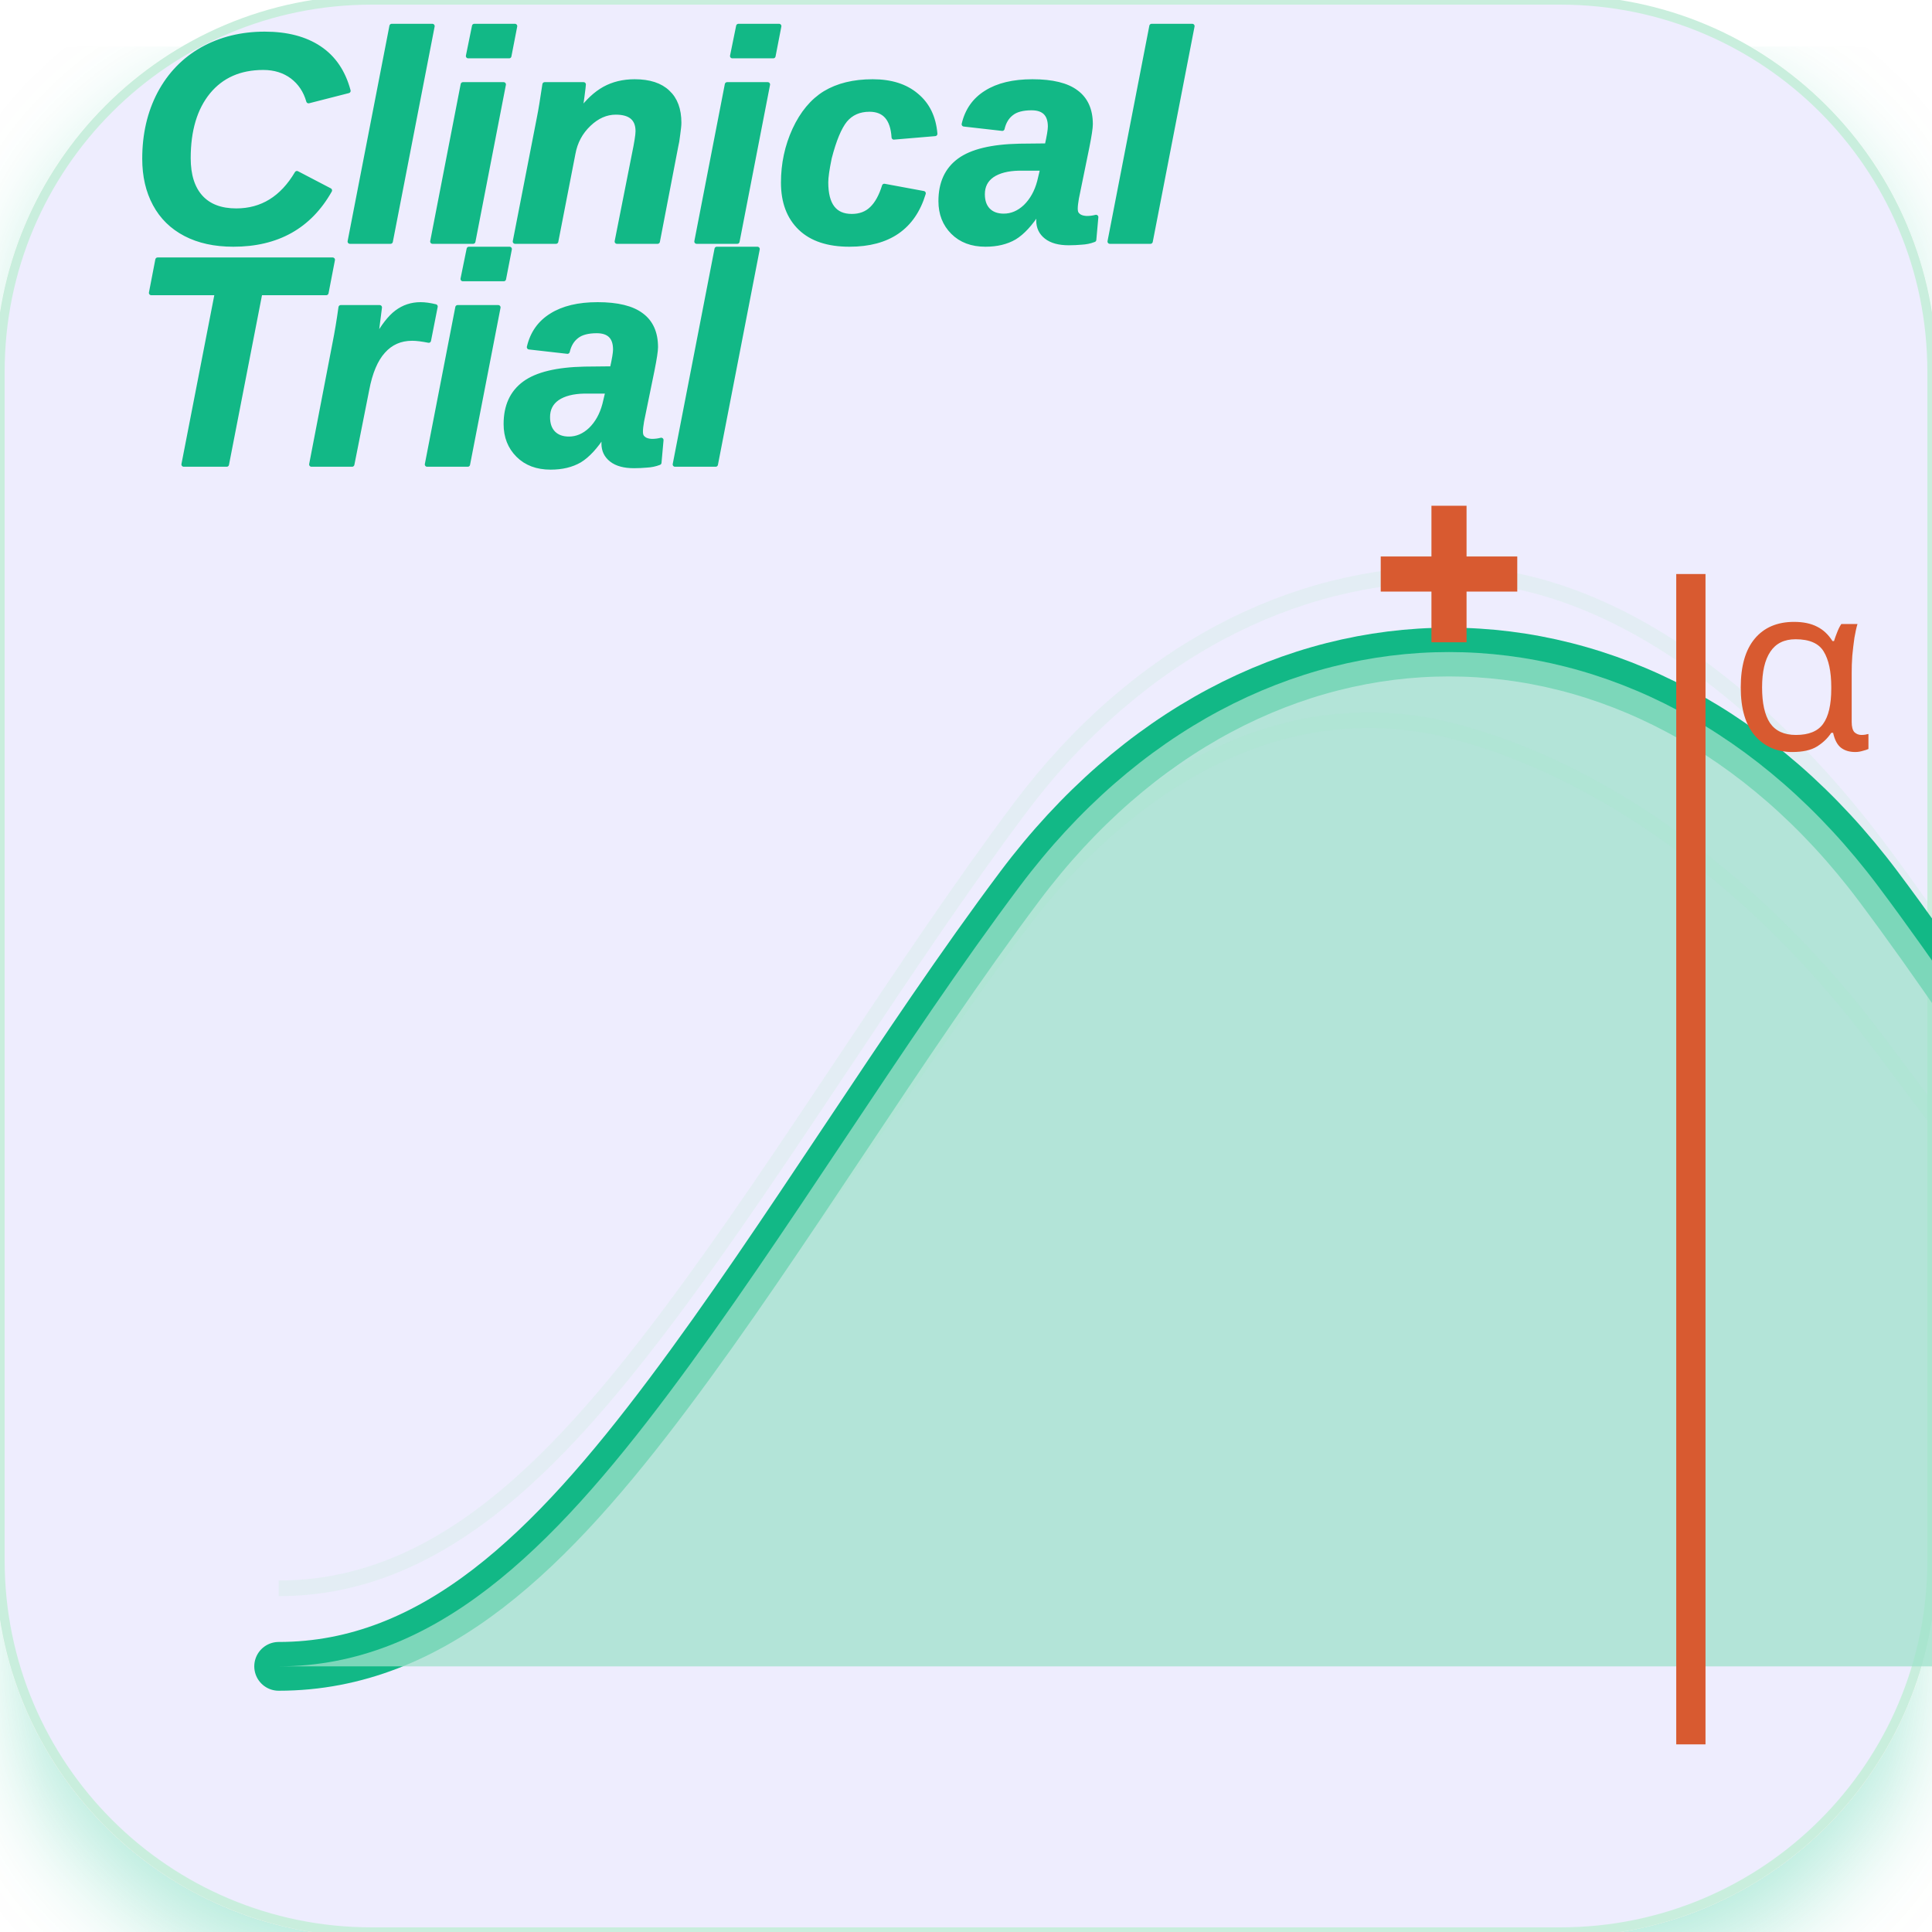
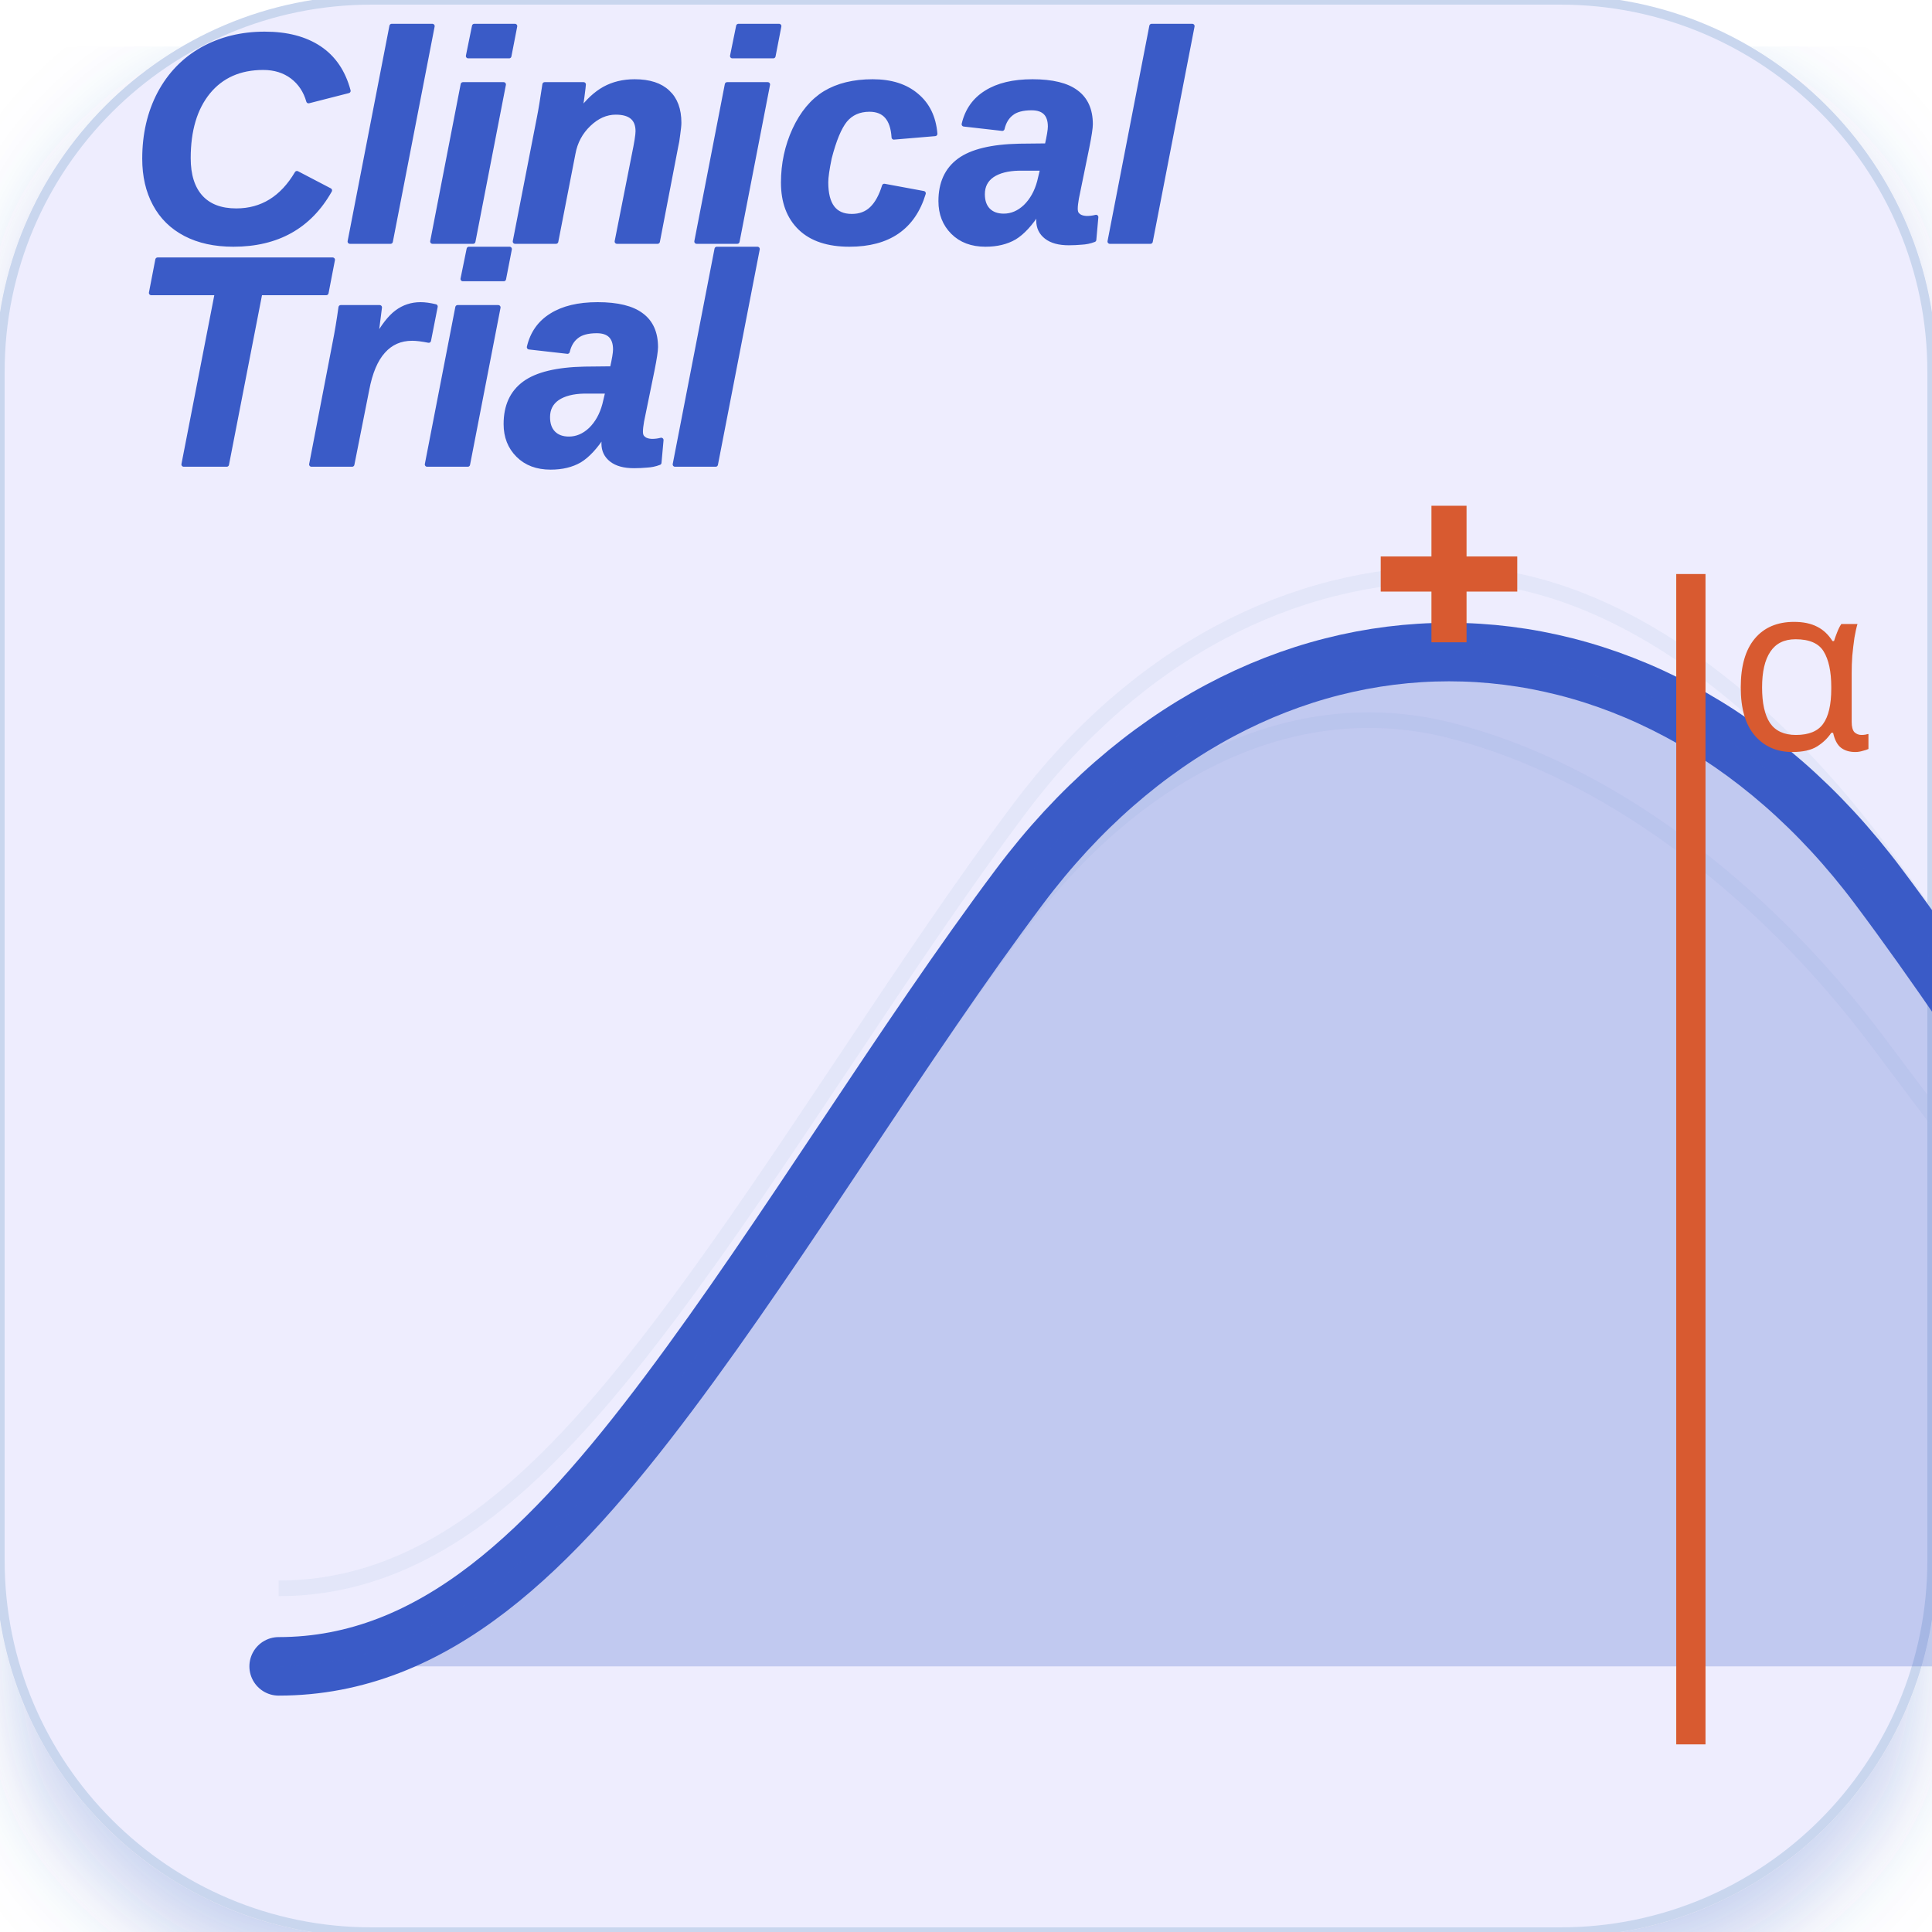
<svg xmlns="http://www.w3.org/2000/svg" viewBox="0 0 104 104" width="100%">
  <defs>
    <filter id="logoShadow" x="-30%" y="-30%" width="160%" height="160%">
-       <feDropShadow dx="0" dy="2.5" stdDeviation="2.5" flood-color="#12B886" flood-opacity="0.30" />
+       <feDropShadow dx="0" dy="2.5" stdDeviation="2.5" flood-color="#3A5BC7" flood-opacity="0.30" />
    </filter>
  </defs>
-   <rect x="-52" y="-52" width="104" height="104" rx="20" fill="#EEEDFE" stroke="#C9EEDD" stroke-width="0.5" transform="translate(52,52)" filter="url(#logoShadow)" />
+   <rect x="-52" y="-52" width="104" height="104" rx="20" fill="#EEEDFE" stroke="#C9D6EE" stroke-width="0.5" transform="translate(52,52)" filter="url(#logoShadow)" />
  <g transform="translate(7,13)">
-     <text font-family="'Arial Black','Helvetica Neue',Arial,sans-serif" font-size="16" font-weight="900" font-style="italic" fill="#12B886" stroke="#12B886" stroke-width="0.25" paint-order="stroke" stroke-linejoin="round">Clinical</text>
-     <text y="12" font-family="'Arial Black','Helvetica Neue',Arial,sans-serif" font-size="16" font-weight="900" font-style="italic" fill="#12B886" stroke="#12B886" stroke-width="0.25" paint-order="stroke" stroke-linejoin="round">Trial</text>
+     <text font-family="'Arial Black','Helvetica Neue',Arial,sans-serif" font-size="16" font-weight="900" font-style="italic" fill="#3A5BC7" stroke="#3A5BC7" stroke-width="0.25" paint-order="stroke" stroke-linejoin="round">Clinical</text>
+     <text y="12" font-family="'Arial Black','Helvetica Neue',Arial,sans-serif" font-size="16" font-weight="900" font-style="italic" fill="#3A5BC7" stroke="#3A5BC7" stroke-width="0.25" paint-order="stroke" stroke-linejoin="round">Trial</text>
  </g>
  <g transform="translate(15,54) scale(1.05)" opacity="0.3">
-     <path d="M0 30 C8 30,14 24,20 16 C26 8,32 -2,38 -10 C44 -18,52 -22,60 -22 C68 -22,76 -16,82 -8 C88 0,94 10,100 18" fill="none" stroke="#C9EEDD" stroke-width="0.8" />
+     <path d="M0 30 C8 30,14 24,20 16 C26 8,32 -2,38 -10 C44 -18,52 -22,60 -22 C68 -22,76 -16,82 -8 C88 0,94 10,100 18" fill="none" stroke="#C9D6EE" stroke-width="0.8" />
  </g>
  <g transform="translate(15,54) scale(1.05)" opacity="0.25">
-     <path d="M0 34 C8 34,14 28,20 20 C26 14,32 4,38 -4 C44 -12,52 -16,60 -14 C68 -12,76 -6,82 2 C88 10,94 18,100 24" fill="none" stroke="#C9EEDD" stroke-width="0.8" />
+     <path d="M0 34 C8 34,14 28,20 20 C26 14,32 4,38 -4 C44 -12,52 -16,60 -14 C68 -12,76 -6,82 2 C88 10,94 18,100 24" fill="none" stroke="#C9D6EE" stroke-width="0.8" />
  </g>
  <g transform="translate(15,54) scale(1.05)">
-     <path d="M0 34 C8 34,14 28,20 20 C26 12,32 2,38 -6 C44 -14,52 -18,60 -18 C68 -18,76 -14,82 -6 C88 2,94 12,100 20 C106 28,112 34,120 34" fill="none" stroke="#12B886" stroke-width="2.5" stroke-linecap="round" stroke-linejoin="round" />
-     <path d="M60 -18 C68 -18,76 -14,82 -6 C88 2,94 12,100 20 C106 28,112 34,120 34 L120 34 L0 34 L0 34 C8 34,14 28,20 20 C26 12,32 2,38 -6 C44 -14,52 -18,60 -18 Z" fill="#9FE1CB" opacity="0.75" />
+     <path d="M0 34 C8 34,14 28,20 20 C26 12,32 2,38 -6 C44 -14,52 -18,60 -18 C68 -18,76 -14,82 -6 C88 2,94 12,100 20 C106 28,112 34,120 34" fill="none" stroke="#3A5BC7" stroke-width="3" stroke-linecap="round" stroke-linejoin="round" />
+     <path d="M60 -18 C68 -18,76 -14,82 -6 C88 2,94 12,100 20 C106 28,112 34,120 34 L120 34 L0 34 L0 34 C8 34,14 28,20 20 C26 12,32 2,38 -6 C44 -14,52 -18,60 -18 Z" fill="#3A5BC7" opacity="0.25" />
    <line x1="72.4" y1="38" x2="72.4" y2="-22" stroke="#D85A30" stroke-width="1.5" />
    <text x="74.3" y="-13" font-family="sans-serif" font-size="12" font-weight="500" fill="#D85A30">α</text>
    <g transform="translate(60,-22)">
      <line x1="-3.5" y1="0" x2="3.5" y2="0" stroke="#D85A30" stroke-width="1.8" />
      <line x1="0" y1="-3.5" x2="0" y2="3.5" stroke="#D85A30" stroke-width="1.8" />
    </g>
  </g>
</svg>
